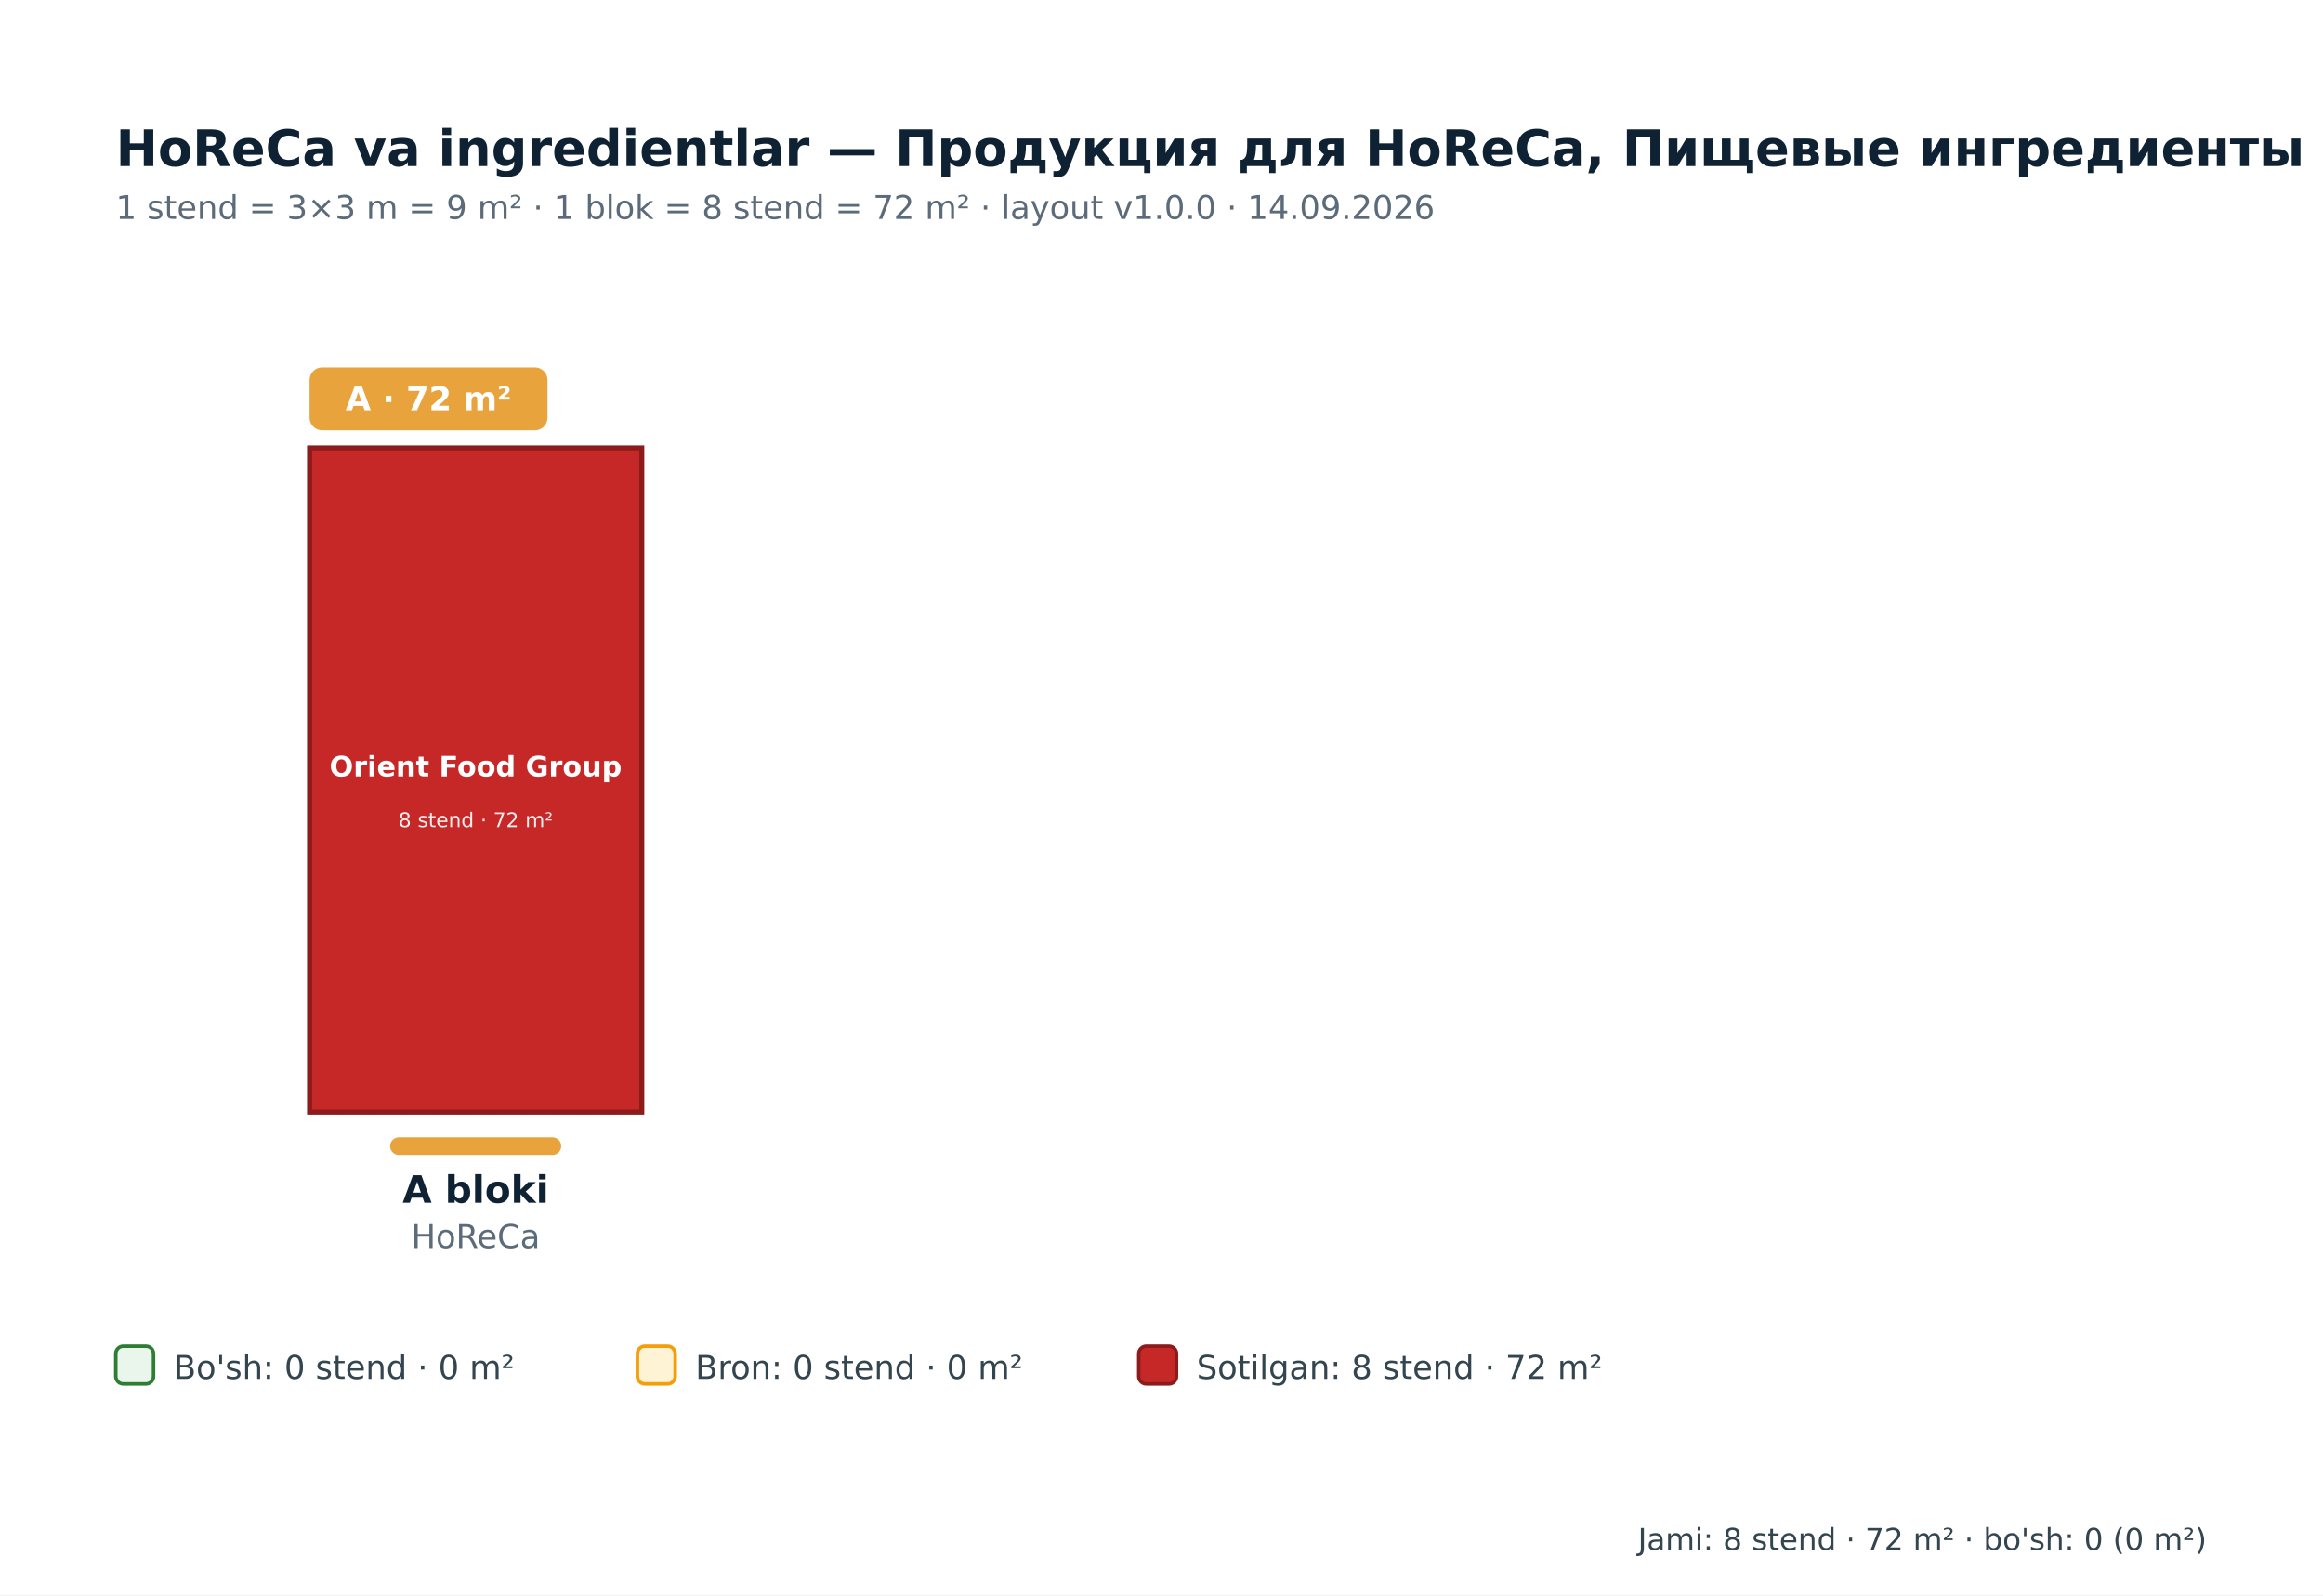
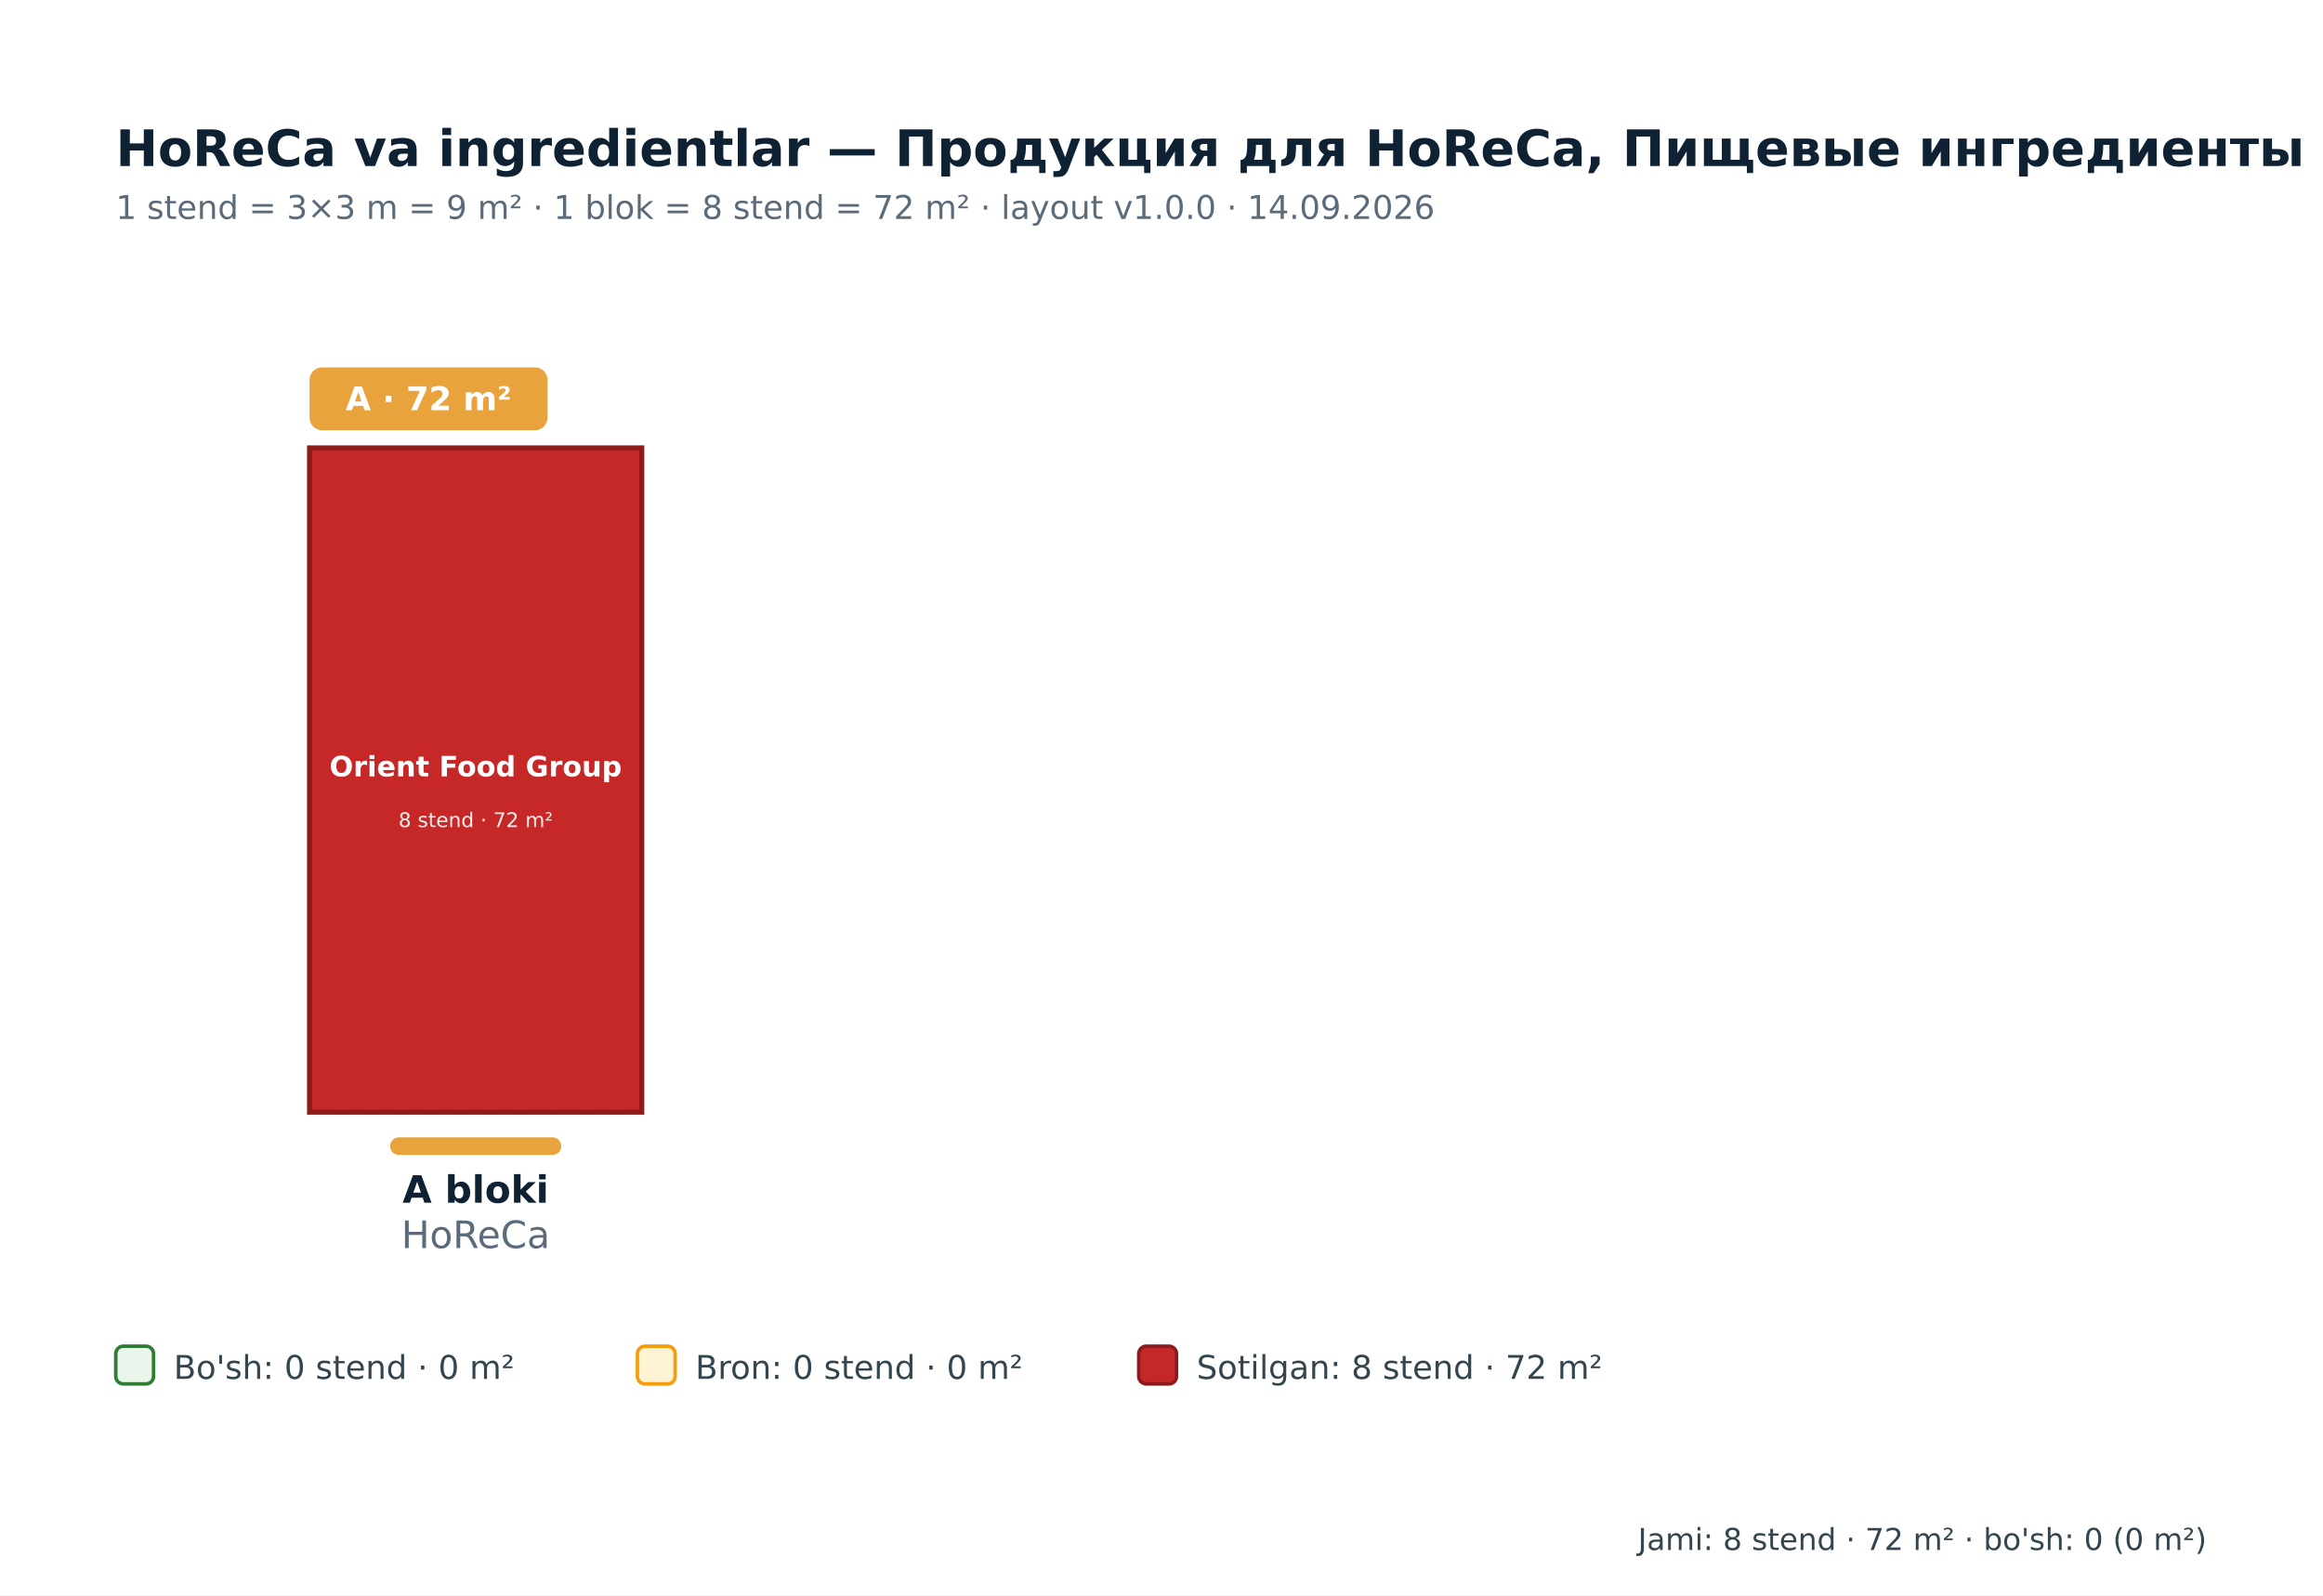
<svg xmlns="http://www.w3.org/2000/svg" width="923" height="634" viewBox="0 0 923 634" font-family="DejaVu Sans, Helvetica, Arial, sans-serif">
  <rect width="923" height="634" fill="#ffffff" />
  <text x="46" y="66" font-size="20" font-weight="bold" fill="#0f2233">HoReCa va ingredientlar — Продукция для HoReCa, Пищевые ингредиенты</text>
  <text x="46" y="87" font-size="13" fill="#5b6b7a">1 stend = 3×3 m = 9 m² · 1 blok = 8 stend = 72 m² · layout v1.0.0 · 14.09.2026</text>
  <rect x="123.00" y="178.00" width="132.00" height="264.00" fill="none" stroke="#90a4b5" stroke-width="1.4" stroke-dasharray="7 5" rx="4" />
  <rect x="123.00" y="146.00" width="94.54" height="25" rx="5" fill="#E8A33D" />
  <text x="170.27" y="163.05" font-size="13" font-weight="bold" fill="#ffffff" text-anchor="middle">A · 72 m²</text>
  <rect x="155.00" y="452.00" width="68" height="7" rx="3.5" fill="#E8A33D" />
-   <text x="189.00" y="478.00" font-size="15" font-weight="bold" fill="#0f2233" text-anchor="middle">A bloki</text>
-   <text x="189.00" y="496.00" font-size="13" fill="#5b6b7a" text-anchor="middle">HoReCa</text>
+   <text x="189.00" y="478.00" font-size="15.00" font-weight="bold" fill="#0f2233" text-anchor="middle">A bloki</text>
+   <text x="189.00" y="496.00" font-size="15.00" fill="#5b6b7a" text-anchor="middle">HoReCa</text>
  <path d="M123 178L189 178L255 178L255 244L255 310L255 376L255 442L189 442L123 442L123 376L123 310L123 244Z" fill="#c62828" stroke="#8e1b1b" stroke-width="2" />
  <text x="189.00" y="308.55" font-size="11.16" font-weight="bold" fill="#ffffff" text-anchor="middle">Orient Food Group</text>
  <text x="189.00" y="328.70" font-size="8.00" fill="#ffffff" text-anchor="middle" opacity="0.92">8 stend · 72 m²</text>
  <rect x="46.00" y="535.00" width="15" height="15" rx="3" fill="#eaf6ec" stroke="#2e7d32" stroke-width="1.4" />
  <text x="69.00" y="548.00" font-size="13" fill="#33454f">Bo'sh: 0 stend · 0 m²</text>
  <rect x="253.26" y="535.00" width="15" height="15" rx="3" fill="#fff3d6" stroke="#f59e0b" stroke-width="1.4" />
  <text x="276.26" y="548.00" font-size="13" fill="#33454f">Bron: 0 stend · 0 m²</text>
  <rect x="452.46" y="535.00" width="15" height="15" rx="3" fill="#c62828" stroke="#8e1b1b" stroke-width="1.4" />
  <text x="475.46" y="548.00" font-size="13" fill="#33454f">Sotilgan: 8 stend · 72 m²</text>
  <text x="876.8" y="616" font-size="12" fill="#33454f" text-anchor="end">Jami: 8 stend · 72 m² · bo'sh: 0 (0 m²)</text>
</svg>
